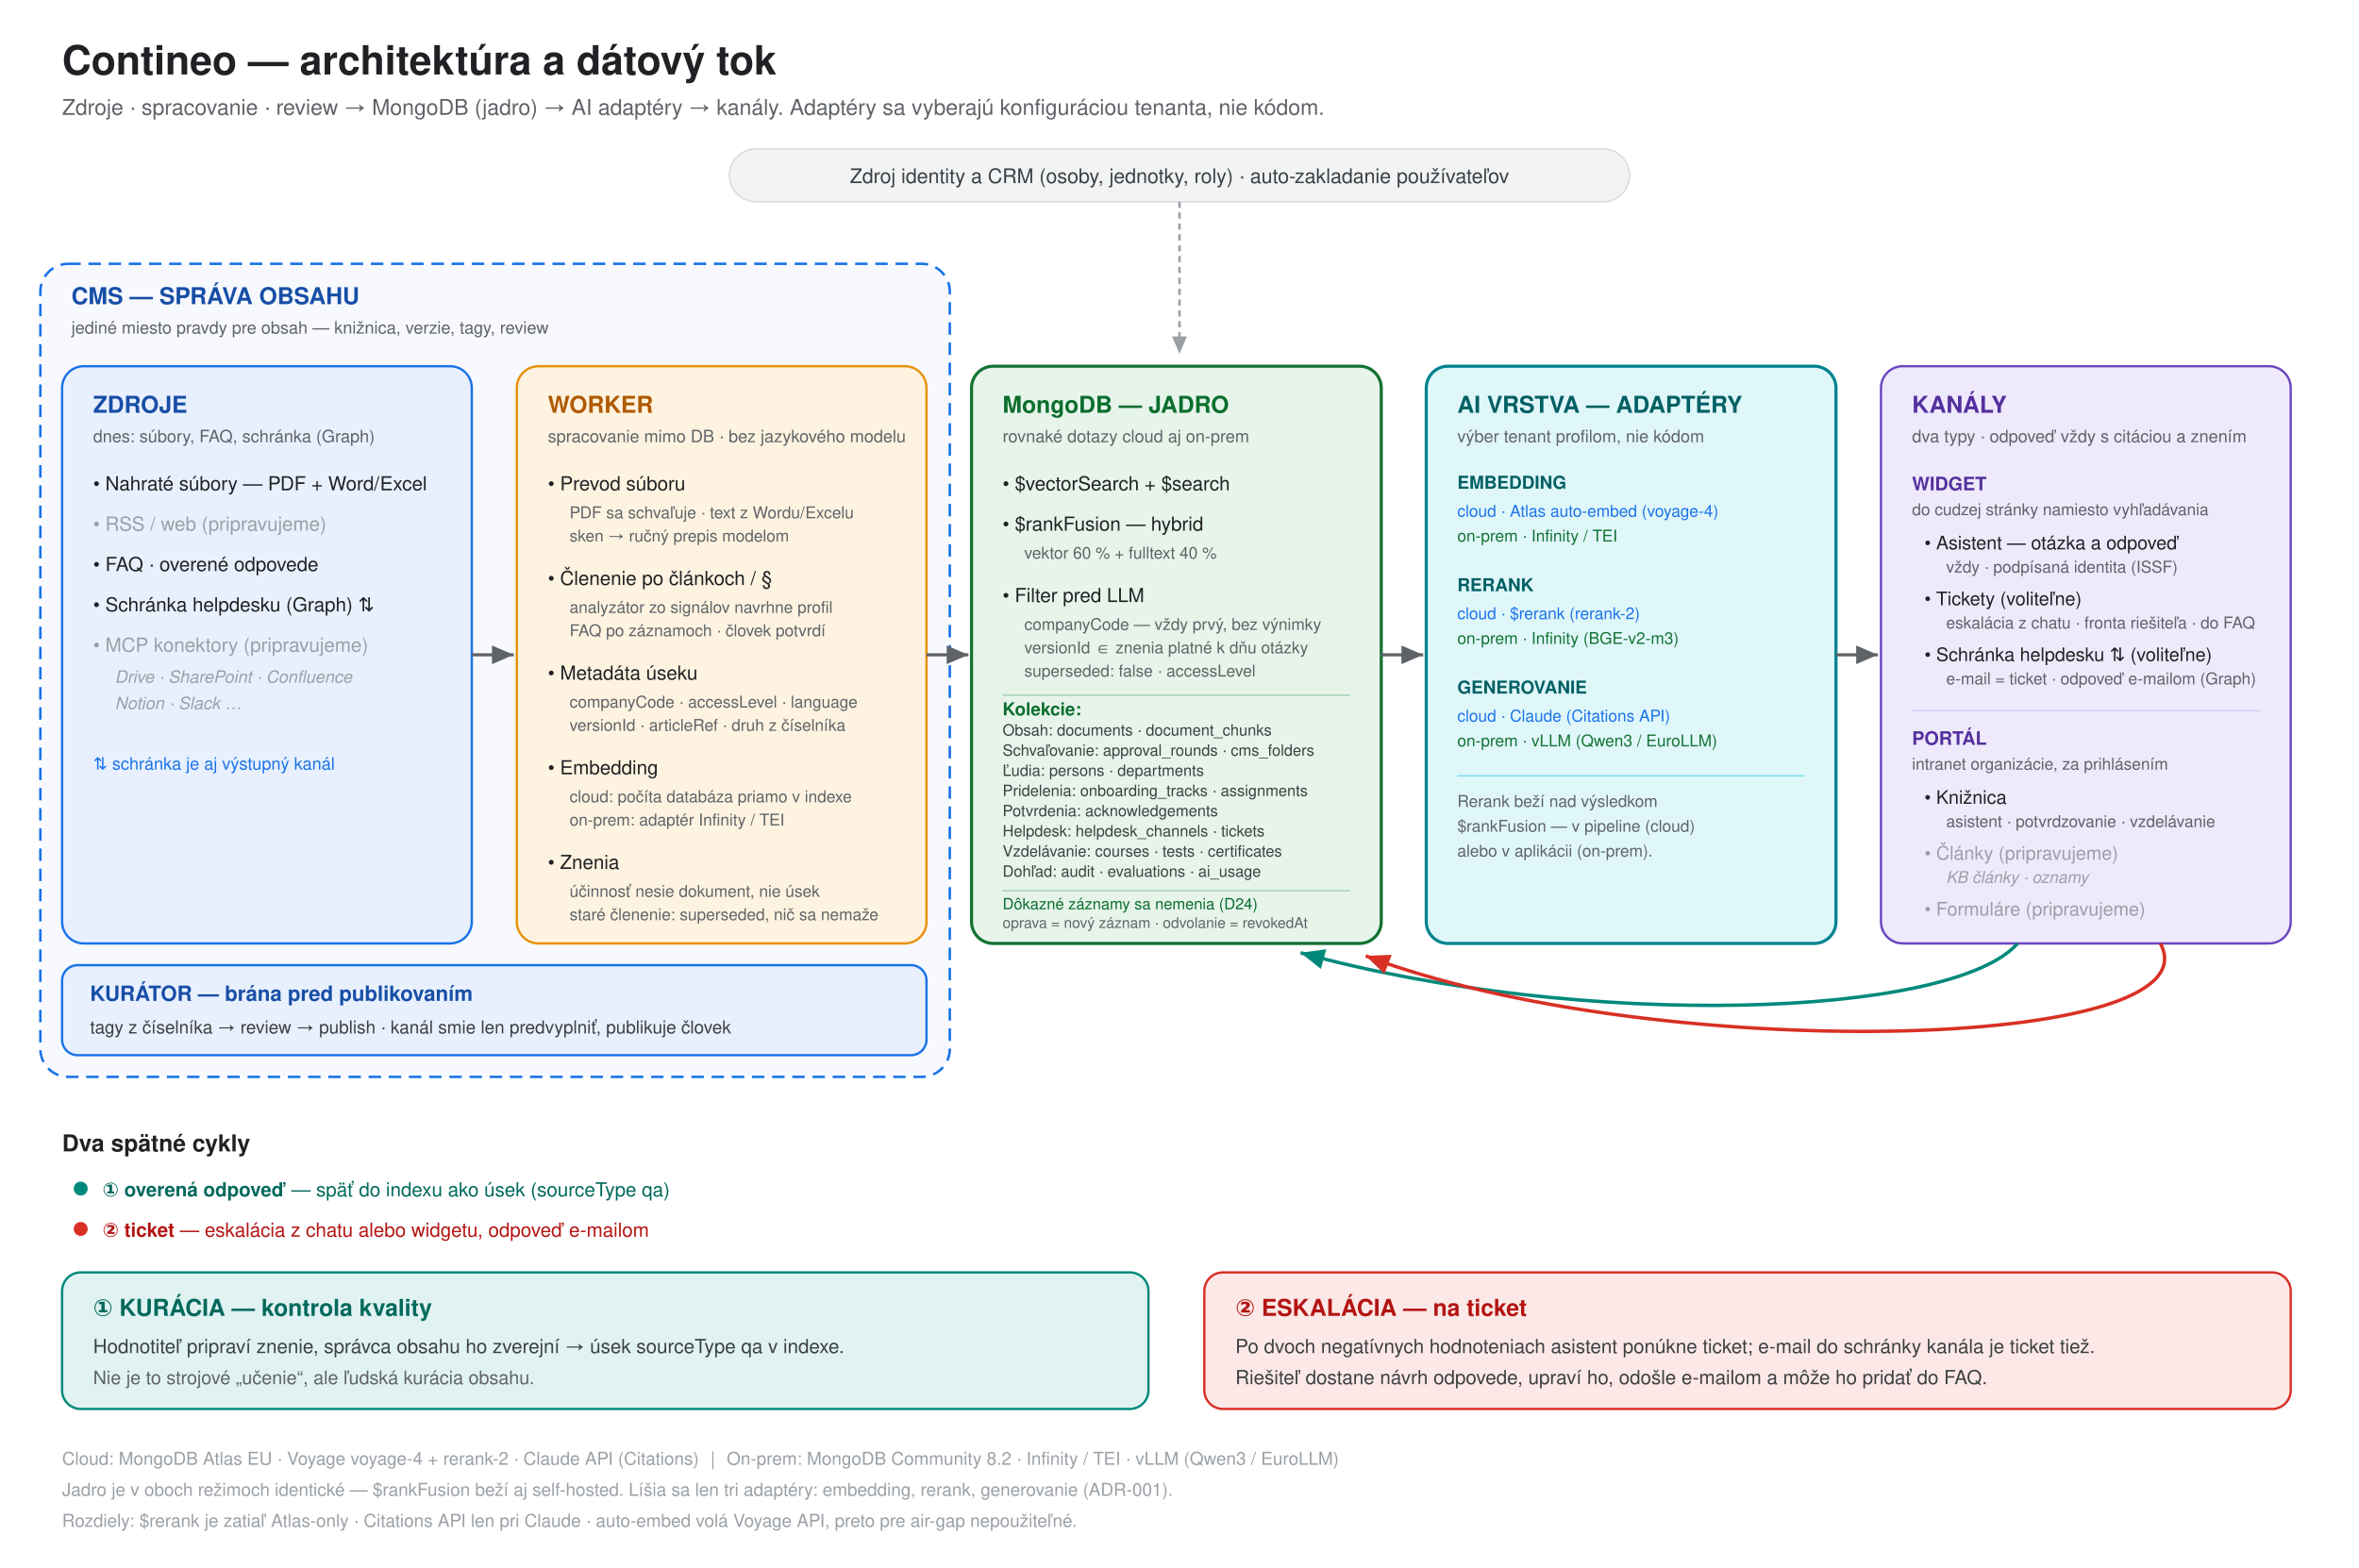
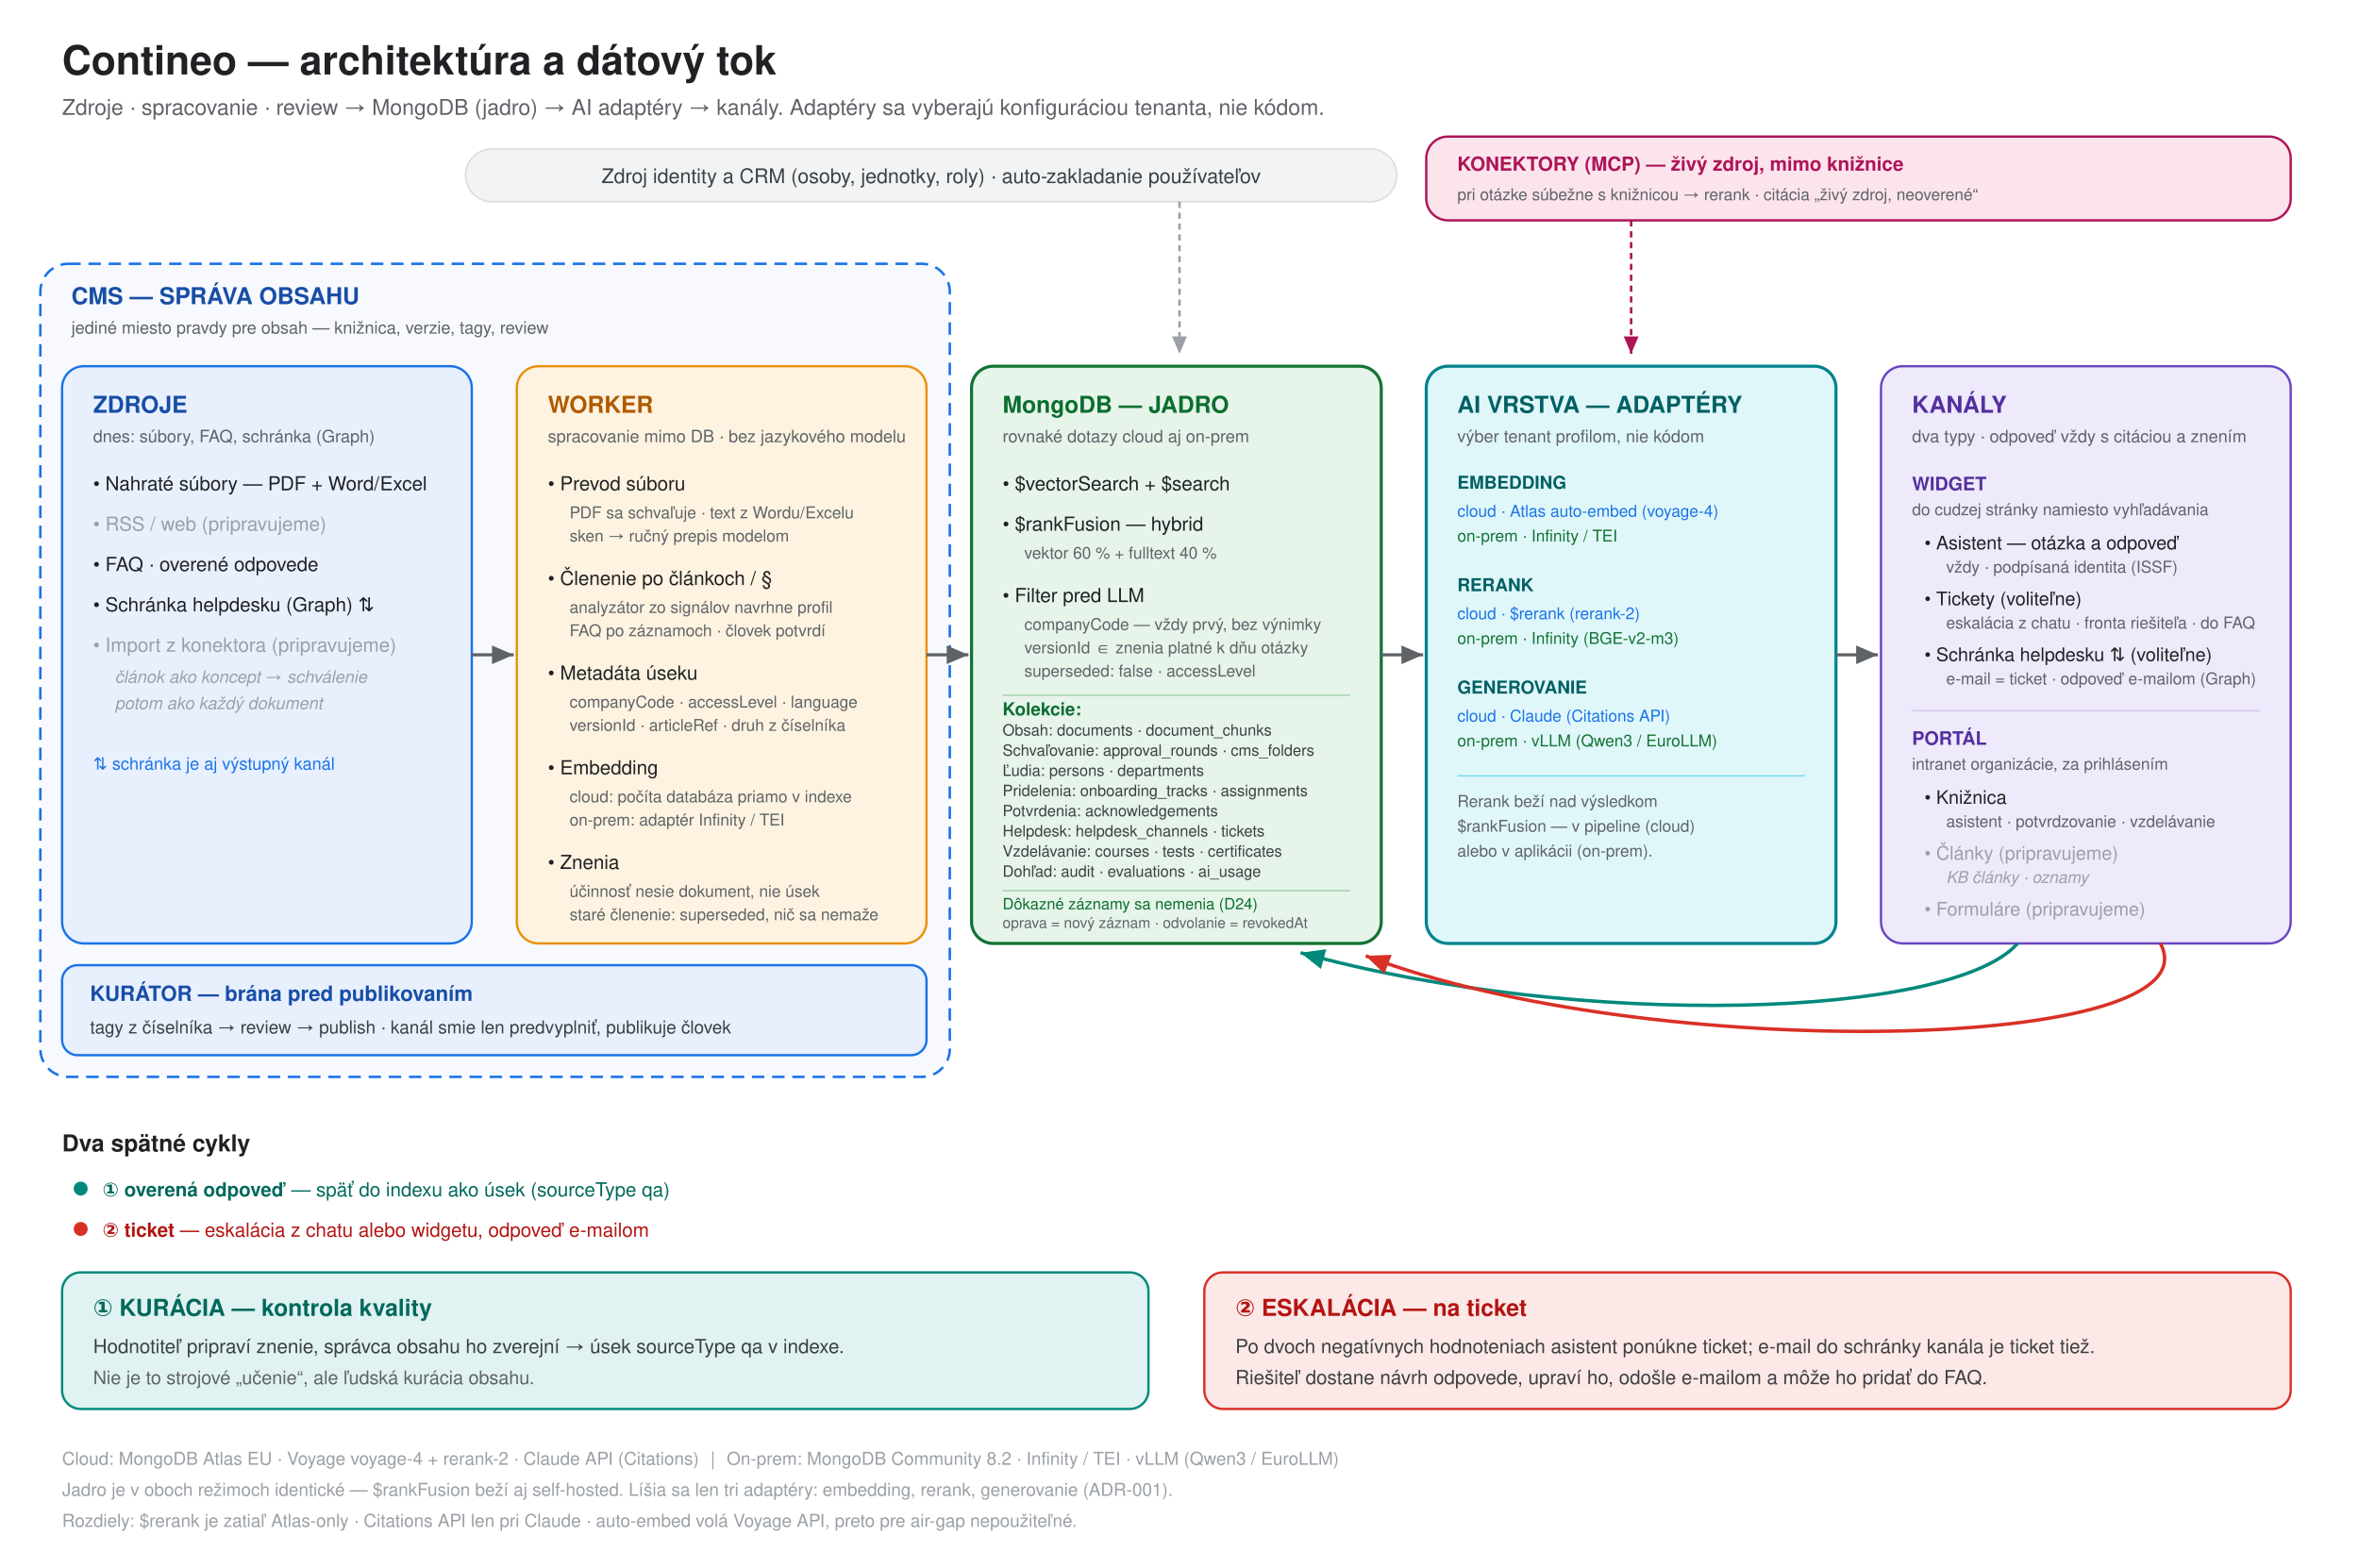
<svg xmlns="http://www.w3.org/2000/svg" viewBox="0 0 1520 1010" font-family="Helvetica Neue, Helvetica, Arial, sans-serif">
  <defs>
    <marker id="arrow" markerWidth="10" markerHeight="10" refX="7" refY="3" orient="auto" markerUnits="strokeWidth">
      <path d="M0,0 L7,3 L0,6 Z" fill="#5f6368" />
    </marker>
    <marker id="arrowTeal" markerWidth="10" markerHeight="10" refX="7" refY="3" orient="auto" markerUnits="strokeWidth">
      <path d="M0,0 L7,3 L0,6 Z" fill="#00897B" />
    </marker>
    <marker id="arrowRed" markerWidth="10" markerHeight="10" refX="7" refY="3" orient="auto" markerUnits="strokeWidth">
      <path d="M0,0 L7,3 L0,6 Z" fill="#D93025" />
    </marker>
    <marker id="arrowGray" markerWidth="10" markerHeight="10" refX="7" refY="3" orient="auto" markerUnits="strokeWidth">
      <path d="M0,0 L7,3 L0,6 Z" fill="#9aa0a6" />
    </marker>
+     <marker id="arrowPink" markerWidth="10" markerHeight="10" refX="7" refY="3" orient="auto" markerUnits="strokeWidth">
+       <path d="M0,0 L7,3 L0,6 Z" fill="#AD1457" />
+     </marker>
  </defs>
  <text x="40" y="48" font-size="26" font-weight="700" fill="#202124">Contineo — architektúra a dátový tok</text>
  <text x="40" y="74" font-size="14" fill="#5f6368">Zdroje · spracovanie · review → MongoDB (jadro) → AI adaptéry → kanály. Adaptéry sa vyberajú konfiguráciou tenanta, nie kódom.</text>
-   <rect x="470" y="96" width="580" height="34" rx="17" fill="#F1F3F4" stroke="#dadce0" />
-   <text x="760" y="118" font-size="13" fill="#3c4043" text-anchor="middle">Zdroj identity a CRM (osoby, jednotky, roly) · auto-zakladanie používateľov</text>
+   <rect x="300" y="96" width="600" height="34" rx="17" fill="#F1F3F4" stroke="#dadce0" />
+   <text x="600" y="118" font-size="13" fill="#3c4043" text-anchor="middle">Zdroj identity a CRM (osoby, jednotky, roly) · auto-zakladanie používateľov</text>
  <path d="M760,130 L760,228" stroke="#9aa0a6" stroke-width="1.6" stroke-dasharray="4 3" marker-end="url(#arrowGray)" />
+   <rect x="919" y="88" width="557" height="54" rx="14" fill="#FCE4EC" stroke="#AD1457" stroke-width="1.5" />
+   <text x="939" y="110" font-size="12.5" font-weight="700" fill="#AD1457" textLength="288" lengthAdjust="spacingAndGlyphs">KONEKTORY (MCP) — živý zdroj, mimo knižnice</text>
+   <text x="939" y="129" font-size="10.5" fill="#5f6368" textLength="339" lengthAdjust="spacingAndGlyphs">pri otázke súbežne s knižnicou → rerank · citácia „živý zdroj, neoverené“</text>
+   <path d="M1051,142 L1051,228" stroke="#AD1457" stroke-width="1.6" stroke-dasharray="4 3" marker-end="url(#arrowPink)" />
  <rect x="26" y="170" width="586" height="524" rx="18" fill="#F7F9FE" stroke="#1A73E8" stroke-width="1.6" stroke-dasharray="8 5" />
  <text x="46" y="196" font-size="15" font-weight="700" fill="#174EA6" textLength="186" lengthAdjust="spacingAndGlyphs">CMS — SPRÁVA OBSAHU</text>
  <text x="46" y="215" font-size="11" fill="#5f6368" textLength="310" lengthAdjust="spacingAndGlyphs">jediné miesto pravdy pre obsah — knižnica, verzie, tagy, review</text>
  <rect x="40" y="236" width="264" height="372" rx="14" fill="#E8F0FE" stroke="#1A73E8" stroke-width="1.5" />
  <text x="60" y="266" font-size="15" font-weight="700" fill="#174EA6" textLength="61" lengthAdjust="spacingAndGlyphs">ZDROJE</text>
  <text x="60" y="285" font-size="11" fill="#5f6368" textLength="181" lengthAdjust="spacingAndGlyphs">dnes: súbory, FAQ, schránka (Graph)</text>
  <g font-size="12.5" fill="#202124">
    <text x="60" y="316" textLength="216" lengthAdjust="spacingAndGlyphs">• Nahraté súbory — PDF + Word/Excel</text>
    <text x="60" y="342" fill="#9aa0a6" textLength="150" lengthAdjust="spacingAndGlyphs">• RSS / web (pripravujeme)</text>
-     <text x="60" y="368">• FAQ · overené odpovede</text>
+     <text x="60" y="368" textLength="147" lengthAdjust="spacingAndGlyphs">• FAQ · overené odpovede</text>
    <text x="60" y="394" textLength="182" lengthAdjust="spacingAndGlyphs">• Schránka helpdesku (Graph) ⇅</text>
-     <text x="60" y="420" fill="#9aa0a6" textLength="177" lengthAdjust="spacingAndGlyphs">• MCP konektory (pripravujeme)</text>
-     <text x="74" y="440" font-size="11" fill="#9aa0a6" font-style="italic" textLength="153" lengthAdjust="spacingAndGlyphs">Drive · SharePoint · Confluence</text>
-     <text x="74" y="457" font-size="11" fill="#9aa0a6" font-style="italic" textLength="82" lengthAdjust="spacingAndGlyphs">Notion · Slack …</text>
+     <text x="60" y="420" fill="#9aa0a6" textLength="196" lengthAdjust="spacingAndGlyphs">• Import z konektora (pripravujeme)</text>
+     <text x="74" y="440" font-size="11" fill="#9aa0a6" font-style="italic" textLength="163" lengthAdjust="spacingAndGlyphs">článok ako koncept → schválenie</text>
+     <text x="74" y="457" font-size="11" fill="#9aa0a6" font-style="italic" textLength="135" lengthAdjust="spacingAndGlyphs">potom ako každý dokument</text>
  </g>
  <text x="60" y="496" font-size="11" fill="#1A73E8" textLength="158" lengthAdjust="spacingAndGlyphs">⇅ schránka je aj výstupný kanál</text>
  <rect x="333" y="236" width="264" height="372" rx="14" fill="#FEF3E0" stroke="#E8920C" stroke-width="1.5" />
  <text x="353" y="266" font-size="15" font-weight="700" fill="#B05A00" textLength="68" lengthAdjust="spacingAndGlyphs">WORKER</text>
  <text x="353" y="285" font-size="11" fill="#5f6368" textLength="230" lengthAdjust="spacingAndGlyphs">spracovanie mimo DB · bez jazykového modelu</text>
  <g font-size="12.5" fill="#202124">
    <text x="353" y="316" textLength="90" lengthAdjust="spacingAndGlyphs">• Prevod súboru</text>
    <text x="367" y="334" font-size="10.5" fill="#5f6368" textLength="184" lengthAdjust="spacingAndGlyphs">PDF sa schvaľuje · text z Wordu/Excelu</text>
    <text x="367" y="349" font-size="10.5" fill="#5f6368" textLength="144" lengthAdjust="spacingAndGlyphs">sken → ručný prepis modelom</text>
    <text x="353" y="377" textLength="147" lengthAdjust="spacingAndGlyphs">• Členenie po článkoch / §</text>
    <text x="367" y="395" font-size="10.5" fill="#5f6368" textLength="171" lengthAdjust="spacingAndGlyphs">analyzátor zo signálov navrhne profil</text>
    <text x="367" y="410" font-size="10.5" fill="#5f6368" textLength="167" lengthAdjust="spacingAndGlyphs">FAQ po záznamoch · človek potvrdí</text>
    <text x="353" y="438" textLength="98" lengthAdjust="spacingAndGlyphs">• Metadáta úseku</text>
    <text x="367" y="456" font-size="10.5" fill="#5f6368" textLength="187" lengthAdjust="spacingAndGlyphs">companyCode · accessLevel · language</text>
    <text x="367" y="471" font-size="10.5" fill="#5f6368" textLength="177" lengthAdjust="spacingAndGlyphs">versionId · articleRef · druh z číselníka</text>
    <text x="353" y="499" textLength="72" lengthAdjust="spacingAndGlyphs">• Embedding</text>
    <text x="367" y="517" font-size="10.5" fill="#5f6368" textLength="185" lengthAdjust="spacingAndGlyphs">cloud: počíta databáza priamo v indexe</text>
    <text x="367" y="532" font-size="10.5" fill="#5f6368" textLength="140" lengthAdjust="spacingAndGlyphs">on-prem: adaptér Infinity / TEI</text>
    <text x="353" y="560" textLength="46" lengthAdjust="spacingAndGlyphs">• Znenia</text>
    <text x="367" y="578" font-size="10.5" fill="#5f6368" textLength="163" lengthAdjust="spacingAndGlyphs">účinnosť nesie dokument, nie úsek</text>
    <text x="367" y="593" font-size="10.5" fill="#5f6368" textLength="200" lengthAdjust="spacingAndGlyphs">staré členenie: superseded, nič sa nemaže</text>
  </g>
  <rect x="40" y="622" width="557" height="58" rx="10" fill="#E8F0FE" stroke="#1A73E8" stroke-width="1.5" />
  <text x="58" y="645" font-size="13.5" font-weight="700" fill="#174EA6" textLength="248" lengthAdjust="spacingAndGlyphs">KURÁTOR — brána pred publikovaním</text>
  <text x="58" y="666" font-size="11.5" fill="#3c4043" textLength="416" lengthAdjust="spacingAndGlyphs">tagy z číselníka → review → publish · kanál smie len predvyplniť, publikuje človek</text>
  <rect x="626" y="236" width="264" height="372" rx="14" fill="#E6F4EA" stroke="#137333" stroke-width="2" />
  <text x="646" y="266" font-size="15" font-weight="700" fill="#0B6E2E" textLength="147" lengthAdjust="spacingAndGlyphs">MongoDB — JADRO</text>
  <text x="646" y="285" font-size="11" fill="#5f6368" textLength="162" lengthAdjust="spacingAndGlyphs">rovnaké dotazy cloud aj on-prem</text>
  <g font-size="12.5" fill="#202124">
    <text x="646" y="316" textLength="148" lengthAdjust="spacingAndGlyphs">• $vectorSearch + $search</text>
    <text x="646" y="342" textLength="131" lengthAdjust="spacingAndGlyphs">• $rankFusion — hybrid</text>
    <text x="660" y="360" font-size="10.5" fill="#5f6368" textLength="129" lengthAdjust="spacingAndGlyphs">vektor 60 % + fulltext 40 %</text>
    <text x="646" y="388" textLength="93" lengthAdjust="spacingAndGlyphs">• Filter pred LLM</text>
    <text x="660" y="406" font-size="10.5" fill="#5f6368" textLength="194" lengthAdjust="spacingAndGlyphs">companyCode — vždy prvý, bez výnimky</text>
    <text x="660" y="421" font-size="10.5" fill="#5f6368" textLength="180" lengthAdjust="spacingAndGlyphs">versionId ∈ znenia platné k dňu otázky</text>
    <text x="660" y="436" font-size="10.5" fill="#5f6368" textLength="150" lengthAdjust="spacingAndGlyphs">superseded: false · accessLevel</text>
  </g>
  <line x1="646" y1="448" x2="870" y2="448" stroke="#A8D5B5" stroke-width="1" />
  <text x="646" y="461" font-size="11.5" fill="#0B6E2E" font-weight="600" textLength="51" lengthAdjust="spacingAndGlyphs">Kolekcie:</text>
  <text x="646" y="474" font-size="10" fill="#3c4043" textLength="176" lengthAdjust="spacingAndGlyphs">Obsah: documents · document_chunks</text>
  <text x="646" y="487" font-size="10" fill="#3c4043" textLength="203" lengthAdjust="spacingAndGlyphs">Schvaľovanie: approval_rounds · cms_folders</text>
  <text x="646" y="500" font-size="10" fill="#3c4043" textLength="131" lengthAdjust="spacingAndGlyphs">Ľudia: persons · departments</text>
  <text x="646" y="513" font-size="10" fill="#3c4043" textLength="198" lengthAdjust="spacingAndGlyphs">Pridelenia: onboarding_tracks · assignments</text>
  <text x="646" y="526" font-size="10" fill="#3c4043" textLength="141" lengthAdjust="spacingAndGlyphs">Potvrdenia: acknowledgements</text>
  <text x="646" y="539" font-size="10" fill="#3c4043" textLength="171" lengthAdjust="spacingAndGlyphs">Helpdesk: helpdesk_channels · tickets</text>
  <text x="646" y="552" font-size="10" fill="#3c4043" textLength="181" lengthAdjust="spacingAndGlyphs">Vzdelávanie: courses · tests · certificates</text>
  <text x="646" y="565" font-size="10" fill="#3c4043" textLength="167" lengthAdjust="spacingAndGlyphs">Dohľad: audit · evaluations · ai_usage</text>
  <line x1="646" y1="574" x2="870" y2="574" stroke="#A8D5B5" stroke-width="1" />
  <text x="646" y="586" font-size="10" fill="#0B6E2E" textLength="161" lengthAdjust="spacingAndGlyphs">Dôkazné záznamy sa nemenia (D24)</text>
  <text x="646" y="598" font-size="9.5" fill="#5f6368" textLength="199" lengthAdjust="spacingAndGlyphs">oprava = nový záznam · odvolanie = revokedAt</text>
  <rect x="919" y="236" width="264" height="372" rx="14" fill="#E0F7FA" stroke="#00838F" stroke-width="2" />
  <text x="939" y="266" font-size="15" font-weight="700" fill="#006064" textLength="181" lengthAdjust="spacingAndGlyphs">AI VRSTVA — ADAPTÉRY</text>
  <text x="939" y="285" font-size="11" fill="#5f6368" textLength="162" lengthAdjust="spacingAndGlyphs">výber tenant profilom, nie kódom</text>
  <text x="939" y="315" font-size="11.5" font-weight="700" fill="#006064" textLength="71" lengthAdjust="spacingAndGlyphs">EMBEDDING</text>
  <text x="939" y="333" font-size="10.5" fill="#1A73E8" textLength="171" lengthAdjust="spacingAndGlyphs">cloud · Atlas auto-embed (voyage-4)</text>
  <text x="939" y="349" font-size="10.5" fill="#137333" textLength="104" lengthAdjust="spacingAndGlyphs">on-prem · Infinity / TEI</text>
  <text x="939" y="381" font-size="11.5" font-weight="700" fill="#006064" textLength="49" lengthAdjust="spacingAndGlyphs">RERANK</text>
  <text x="939" y="399" font-size="10.5" fill="#1A73E8" textLength="118" lengthAdjust="spacingAndGlyphs">cloud · $rerank (rerank-2)</text>
  <text x="939" y="415" font-size="10.5" fill="#137333" textLength="144" lengthAdjust="spacingAndGlyphs">on-prem · Infinity (BGE-v2-m3)</text>
  <text x="939" y="447" font-size="11.5" font-weight="700" fill="#006064" textLength="83" lengthAdjust="spacingAndGlyphs">GENEROVANIE</text>
  <text x="939" y="465" font-size="10.5" fill="#1A73E8" textLength="137" lengthAdjust="spacingAndGlyphs">cloud · Claude (Citations API)</text>
  <text x="939" y="481" font-size="10.5" fill="#137333" textLength="168" lengthAdjust="spacingAndGlyphs">on-prem · vLLM (Qwen3 / EuroLLM)</text>
  <line x1="939" y1="500" x2="1163" y2="500" stroke="#80DEEA" stroke-width="1" />
  <text x="939" y="520" font-size="10.5" fill="#5f6368" textLength="129" lengthAdjust="spacingAndGlyphs">Rerank beží nad výsledkom</text>
  <text x="939" y="536" font-size="10.5" fill="#5f6368" textLength="153" lengthAdjust="spacingAndGlyphs">$rankFusion — v pipeline (cloud)</text>
  <text x="939" y="552" font-size="10.5" fill="#5f6368" textLength="126" lengthAdjust="spacingAndGlyphs">alebo v aplikácii (on-prem).</text>
  <rect x="1212" y="236" width="264" height="372" rx="14" fill="#EEE9FB" stroke="#6B46C1" stroke-width="1.5" />
  <text x="1232" y="266" font-size="15" font-weight="700" fill="#54309E" textLength="60" lengthAdjust="spacingAndGlyphs">KANÁLY</text>
  <text x="1232" y="285" font-size="11" fill="#5f6368" textLength="218" lengthAdjust="spacingAndGlyphs">dva typy · odpoveď vždy s citáciou a znením</text>
  <text x="1232" y="316" font-size="12" font-weight="700" fill="#54309E" textLength="48" lengthAdjust="spacingAndGlyphs">WIDGET</text>
  <text x="1232" y="332" font-size="10.5" fill="#5f6368" textLength="194" lengthAdjust="spacingAndGlyphs">do cudzej stránky namiesto vyhľadávania</text>
  <text x="1240" y="354" font-size="12" fill="#202124" textLength="166" lengthAdjust="spacingAndGlyphs">• Asistent — otázka a odpoveď</text>
  <text x="1254" y="369" font-size="10.5" fill="#5f6368" textLength="148" lengthAdjust="spacingAndGlyphs">vždy · podpísaná identita (ISSF)</text>
  <text x="1240" y="390" font-size="12" fill="#202124" textLength="101" lengthAdjust="spacingAndGlyphs">• Tickety (voliteľne)</text>
  <text x="1254" y="405" font-size="10.5" fill="#5f6368" textLength="201" lengthAdjust="spacingAndGlyphs">eskalácia z chatu · fronta riešiteľa · do FAQ</text>
  <text x="1240" y="426" font-size="12" fill="#202124" textLength="187" lengthAdjust="spacingAndGlyphs">• Schránka helpdesku ⇅ (voliteľne)</text>
  <text x="1254" y="441" font-size="10.5" fill="#5f6368" textLength="202" lengthAdjust="spacingAndGlyphs">e-mail = ticket · odpoveď e-mailom (Graph)</text>
  <line x1="1232" y1="458" x2="1456" y2="458" stroke="#D7CCF0" stroke-width="1" />
  <text x="1232" y="480" font-size="12" font-weight="700" fill="#54309E" textLength="48" lengthAdjust="spacingAndGlyphs">PORTÁL</text>
  <text x="1232" y="496" font-size="10.5" fill="#5f6368" textLength="165" lengthAdjust="spacingAndGlyphs">intranet organizácie, za prihlásením</text>
  <text x="1240" y="518" font-size="12" fill="#202124" textLength="53" lengthAdjust="spacingAndGlyphs">• Knižnica</text>
  <text x="1254" y="533" font-size="10.5" fill="#5f6368" textLength="175" lengthAdjust="spacingAndGlyphs">asistent · potvrdzovanie · vzdelávanie</text>
  <text x="1240" y="554" font-size="12" fill="#9aa0a6" textLength="124" lengthAdjust="spacingAndGlyphs">• Články (pripravujeme)</text>
  <text x="1254" y="569" font-size="10.5" fill="#9aa0a6" font-style="italic" textLength="91" lengthAdjust="spacingAndGlyphs">KB články · oznamy</text>
  <text x="1240" y="590" font-size="12" fill="#9aa0a6" textLength="141" lengthAdjust="spacingAndGlyphs">• Formuláre (pripravujeme)</text>
  <path d="M304,422 L331,422" stroke="#5f6368" stroke-width="2" marker-end="url(#arrow)" />
  <path d="M597,422 L624,422" stroke="#5f6368" stroke-width="2" marker-end="url(#arrow)" />
  <path d="M890,422 L917,422" stroke="#5f6368" stroke-width="2" marker-end="url(#arrow)" />
  <path d="M1183,422 L1210,422" stroke="#5f6368" stroke-width="2" marker-end="url(#arrow)" />
  <path d="M1300,608 C1258,656 1020,664 838,614" fill="none" stroke="#00897B" stroke-width="2.2" marker-end="url(#arrowTeal)" />
  <path d="M1392,608 C1430,678 1064,686 880,616" fill="none" stroke="#D93025" stroke-width="2.2" marker-end="url(#arrowRed)" />
  <text x="40" y="742" font-size="15" font-weight="700" fill="#202124">Dva spätné cykly</text>
  <circle cx="52" cy="766" r="4.5" fill="#00897B" />
  <text x="66" y="771" font-size="12.5" fill="#00695C">
    <tspan font-weight="700">① overená odpoveď</tspan> — späť do indexu ako úsek (sourceType qa)</text>
  <circle cx="52" cy="792" r="4.5" fill="#D93025" />
  <text x="66" y="797" font-size="12.5" fill="#B31412">
    <tspan font-weight="700">② ticket</tspan> — eskalácia z chatu alebo widgetu, odpoveď e-mailom</text>
  <rect x="40" y="820" width="700" height="88" rx="12" fill="#E0F2F1" stroke="#00897B" stroke-width="1.5" />
  <text x="60" y="848" font-size="15" font-weight="700" fill="#00695C" textLength="221" lengthAdjust="spacingAndGlyphs">① KURÁCIA — kontrola kvality</text>
  <text x="60" y="872" font-size="12.5" fill="#3c4043" textLength="487" lengthAdjust="spacingAndGlyphs">Hodnotiteľ pripraví znenie, správca obsahu ho zverejní → úsek sourceType qa v indexe.</text>
  <text x="60" y="892" font-size="12" fill="#5f6368" textLength="289" lengthAdjust="spacingAndGlyphs">Nie je to strojové „učenie“, ale ľudská kurácia obsahu.</text>
  <rect x="776" y="820" width="700" height="88" rx="12" fill="#FCE8E6" stroke="#D93025" stroke-width="1.5" />
  <text x="796" y="848" font-size="15" font-weight="700" fill="#B31412" textLength="190" lengthAdjust="spacingAndGlyphs">② ESKALÁCIA — na ticket</text>
  <text x="796" y="872" font-size="12.5" fill="#3c4043" textLength="564" lengthAdjust="spacingAndGlyphs">Po dvoch negatívnych hodnoteniach asistent ponúkne ticket; e-mail do schránky kanála je ticket tiež.</text>
  <text x="796" y="892" font-size="12.5" fill="#3c4043" textLength="490" lengthAdjust="spacingAndGlyphs">Riešiteľ dostane návrh odpovede, upraví ho, odošle e-mailom a môže ho pridať do FAQ.</text>
  <text x="40" y="944" font-size="11.5" fill="#9aa0a6">Cloud: MongoDB Atlas EU · Voyage voyage-4 + rerank-2 · Claude API (Citations)  │  On-prem: MongoDB Community 8.2 · Infinity / TEI · vLLM (Qwen3 / EuroLLM)</text>
  <text x="40" y="964" font-size="11.5" fill="#9aa0a6">Jadro je v oboch režimoch identické — $rankFusion beží aj self-hosted. Líšia sa len tri adaptéry: embedding, rerank, generovanie (ADR-001).</text>
  <text x="40" y="984" font-size="11.5" fill="#9aa0a6">Rozdiely: $rerank je zatiaľ Atlas-only · Citations API len pri Claude · auto-embed volá Voyage API, preto pre air-gap nepoužiteľné.</text>
</svg>
